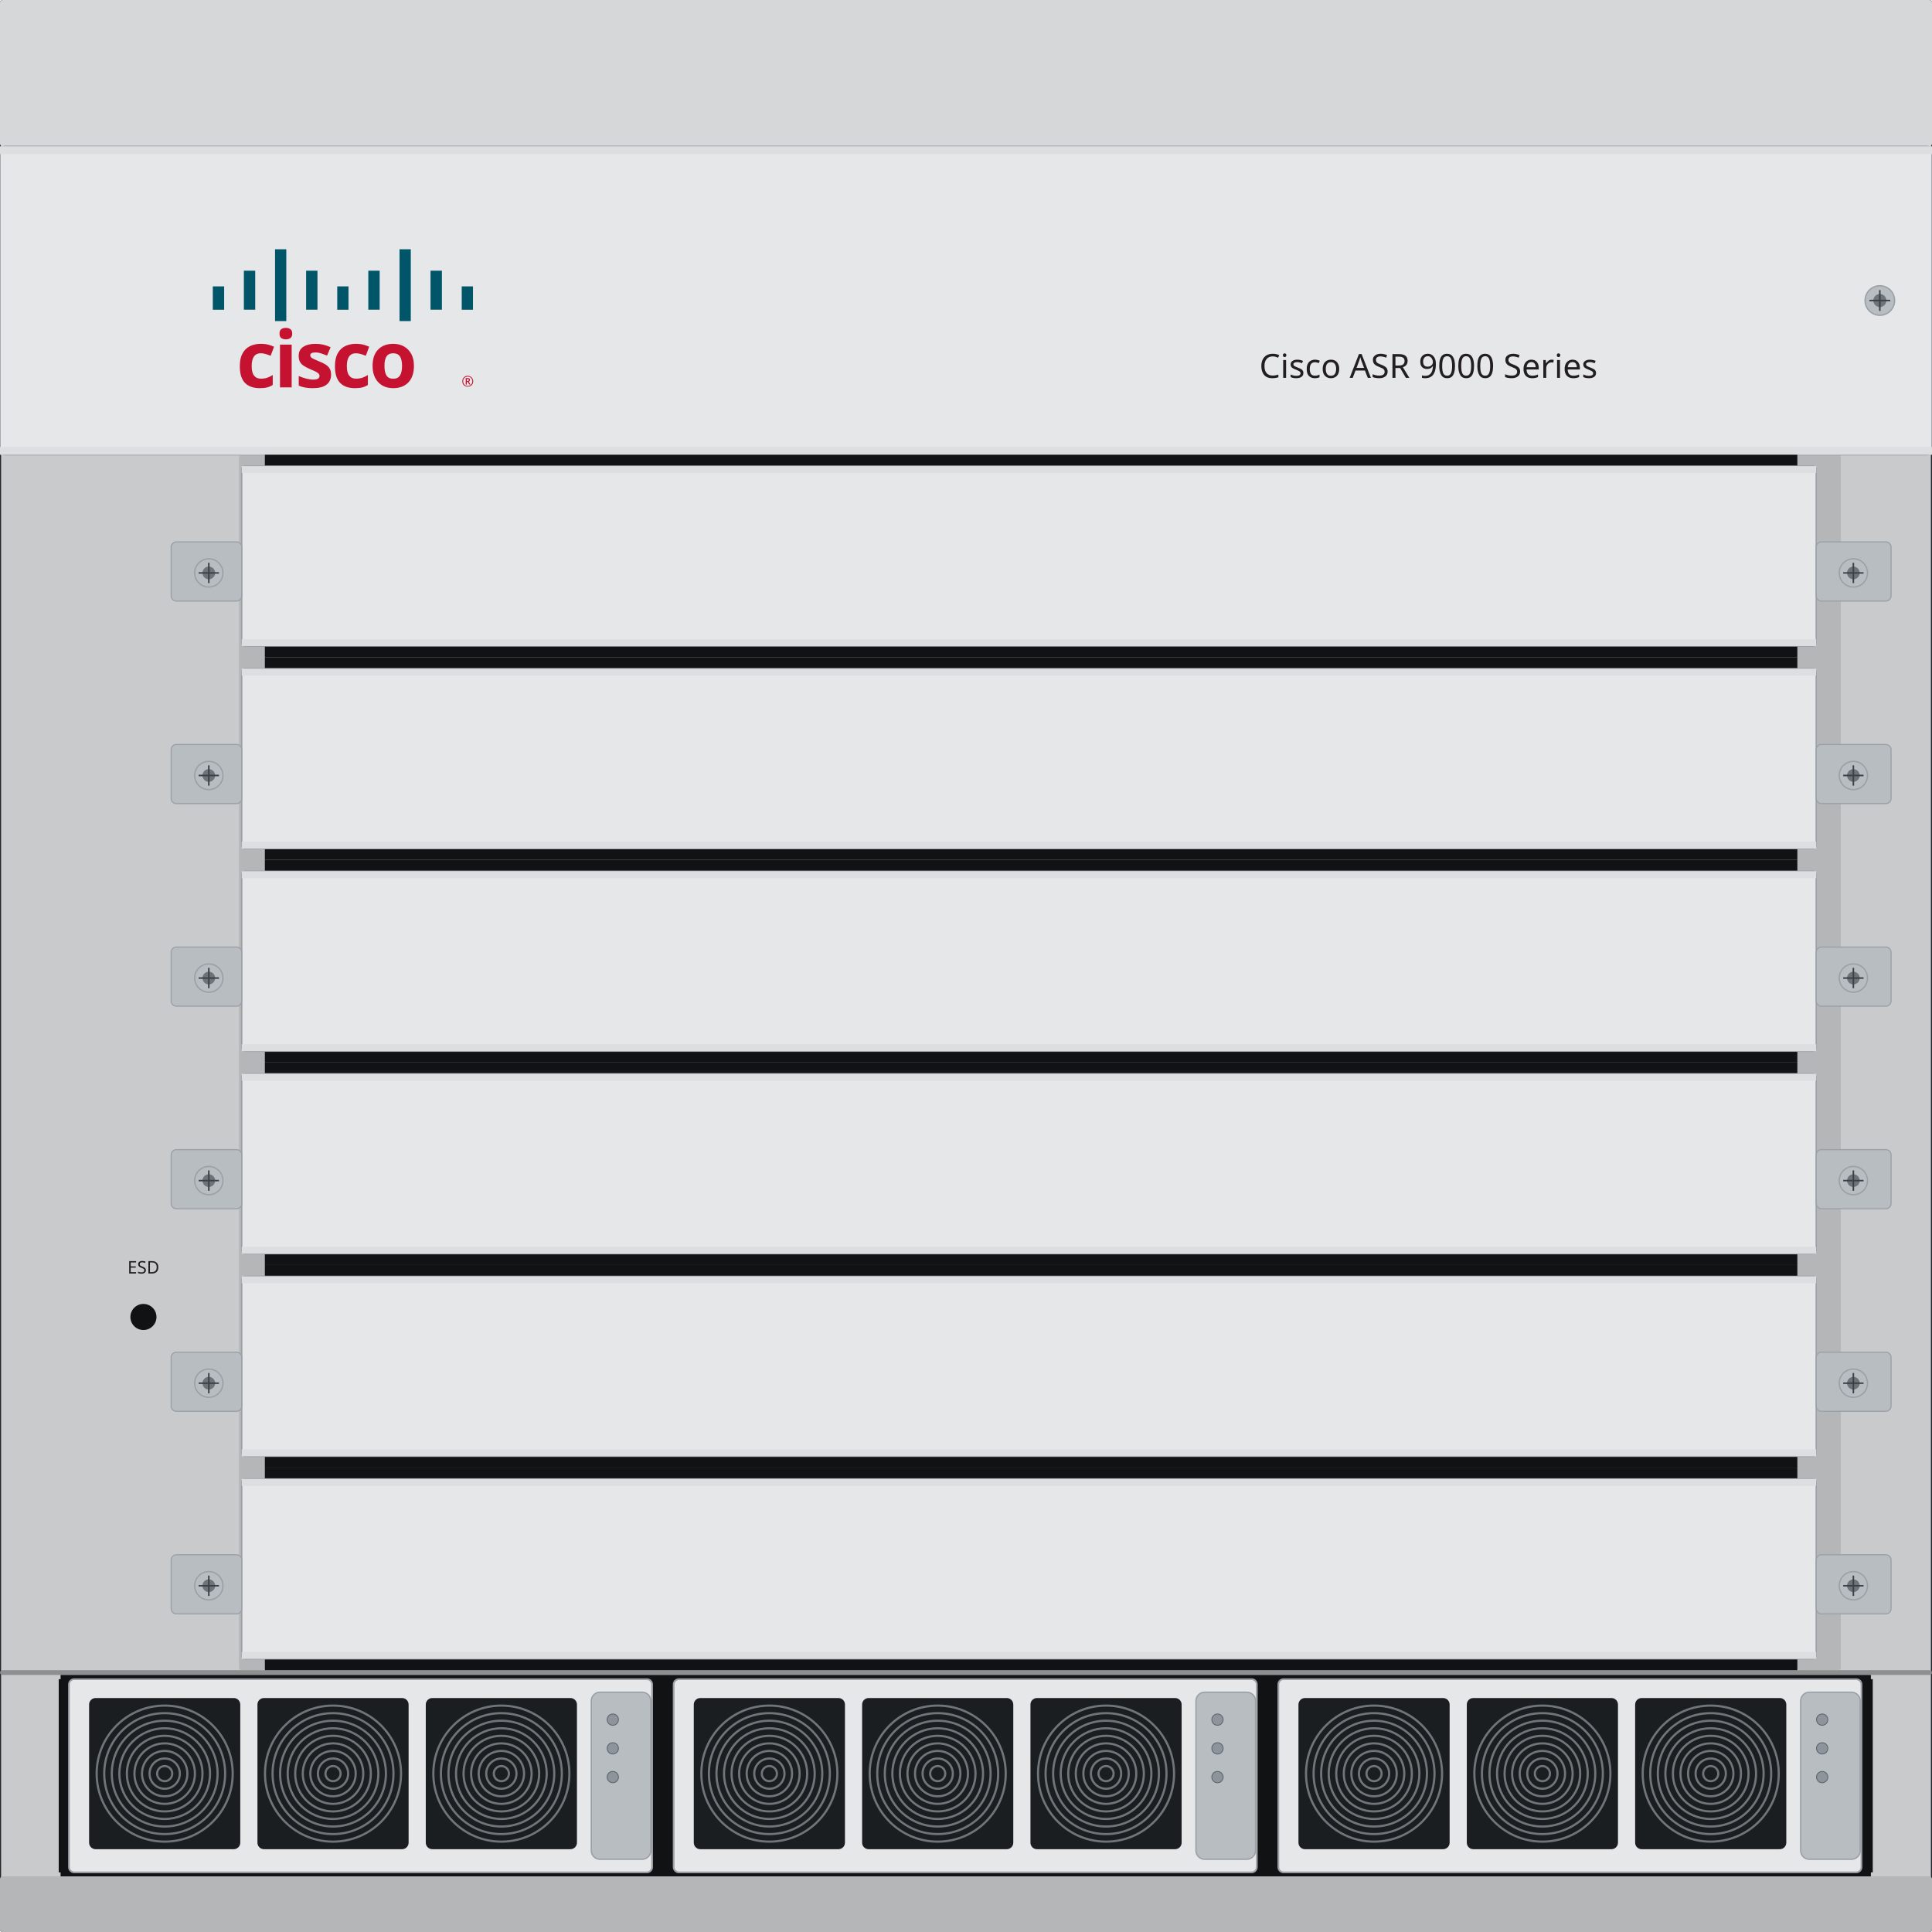
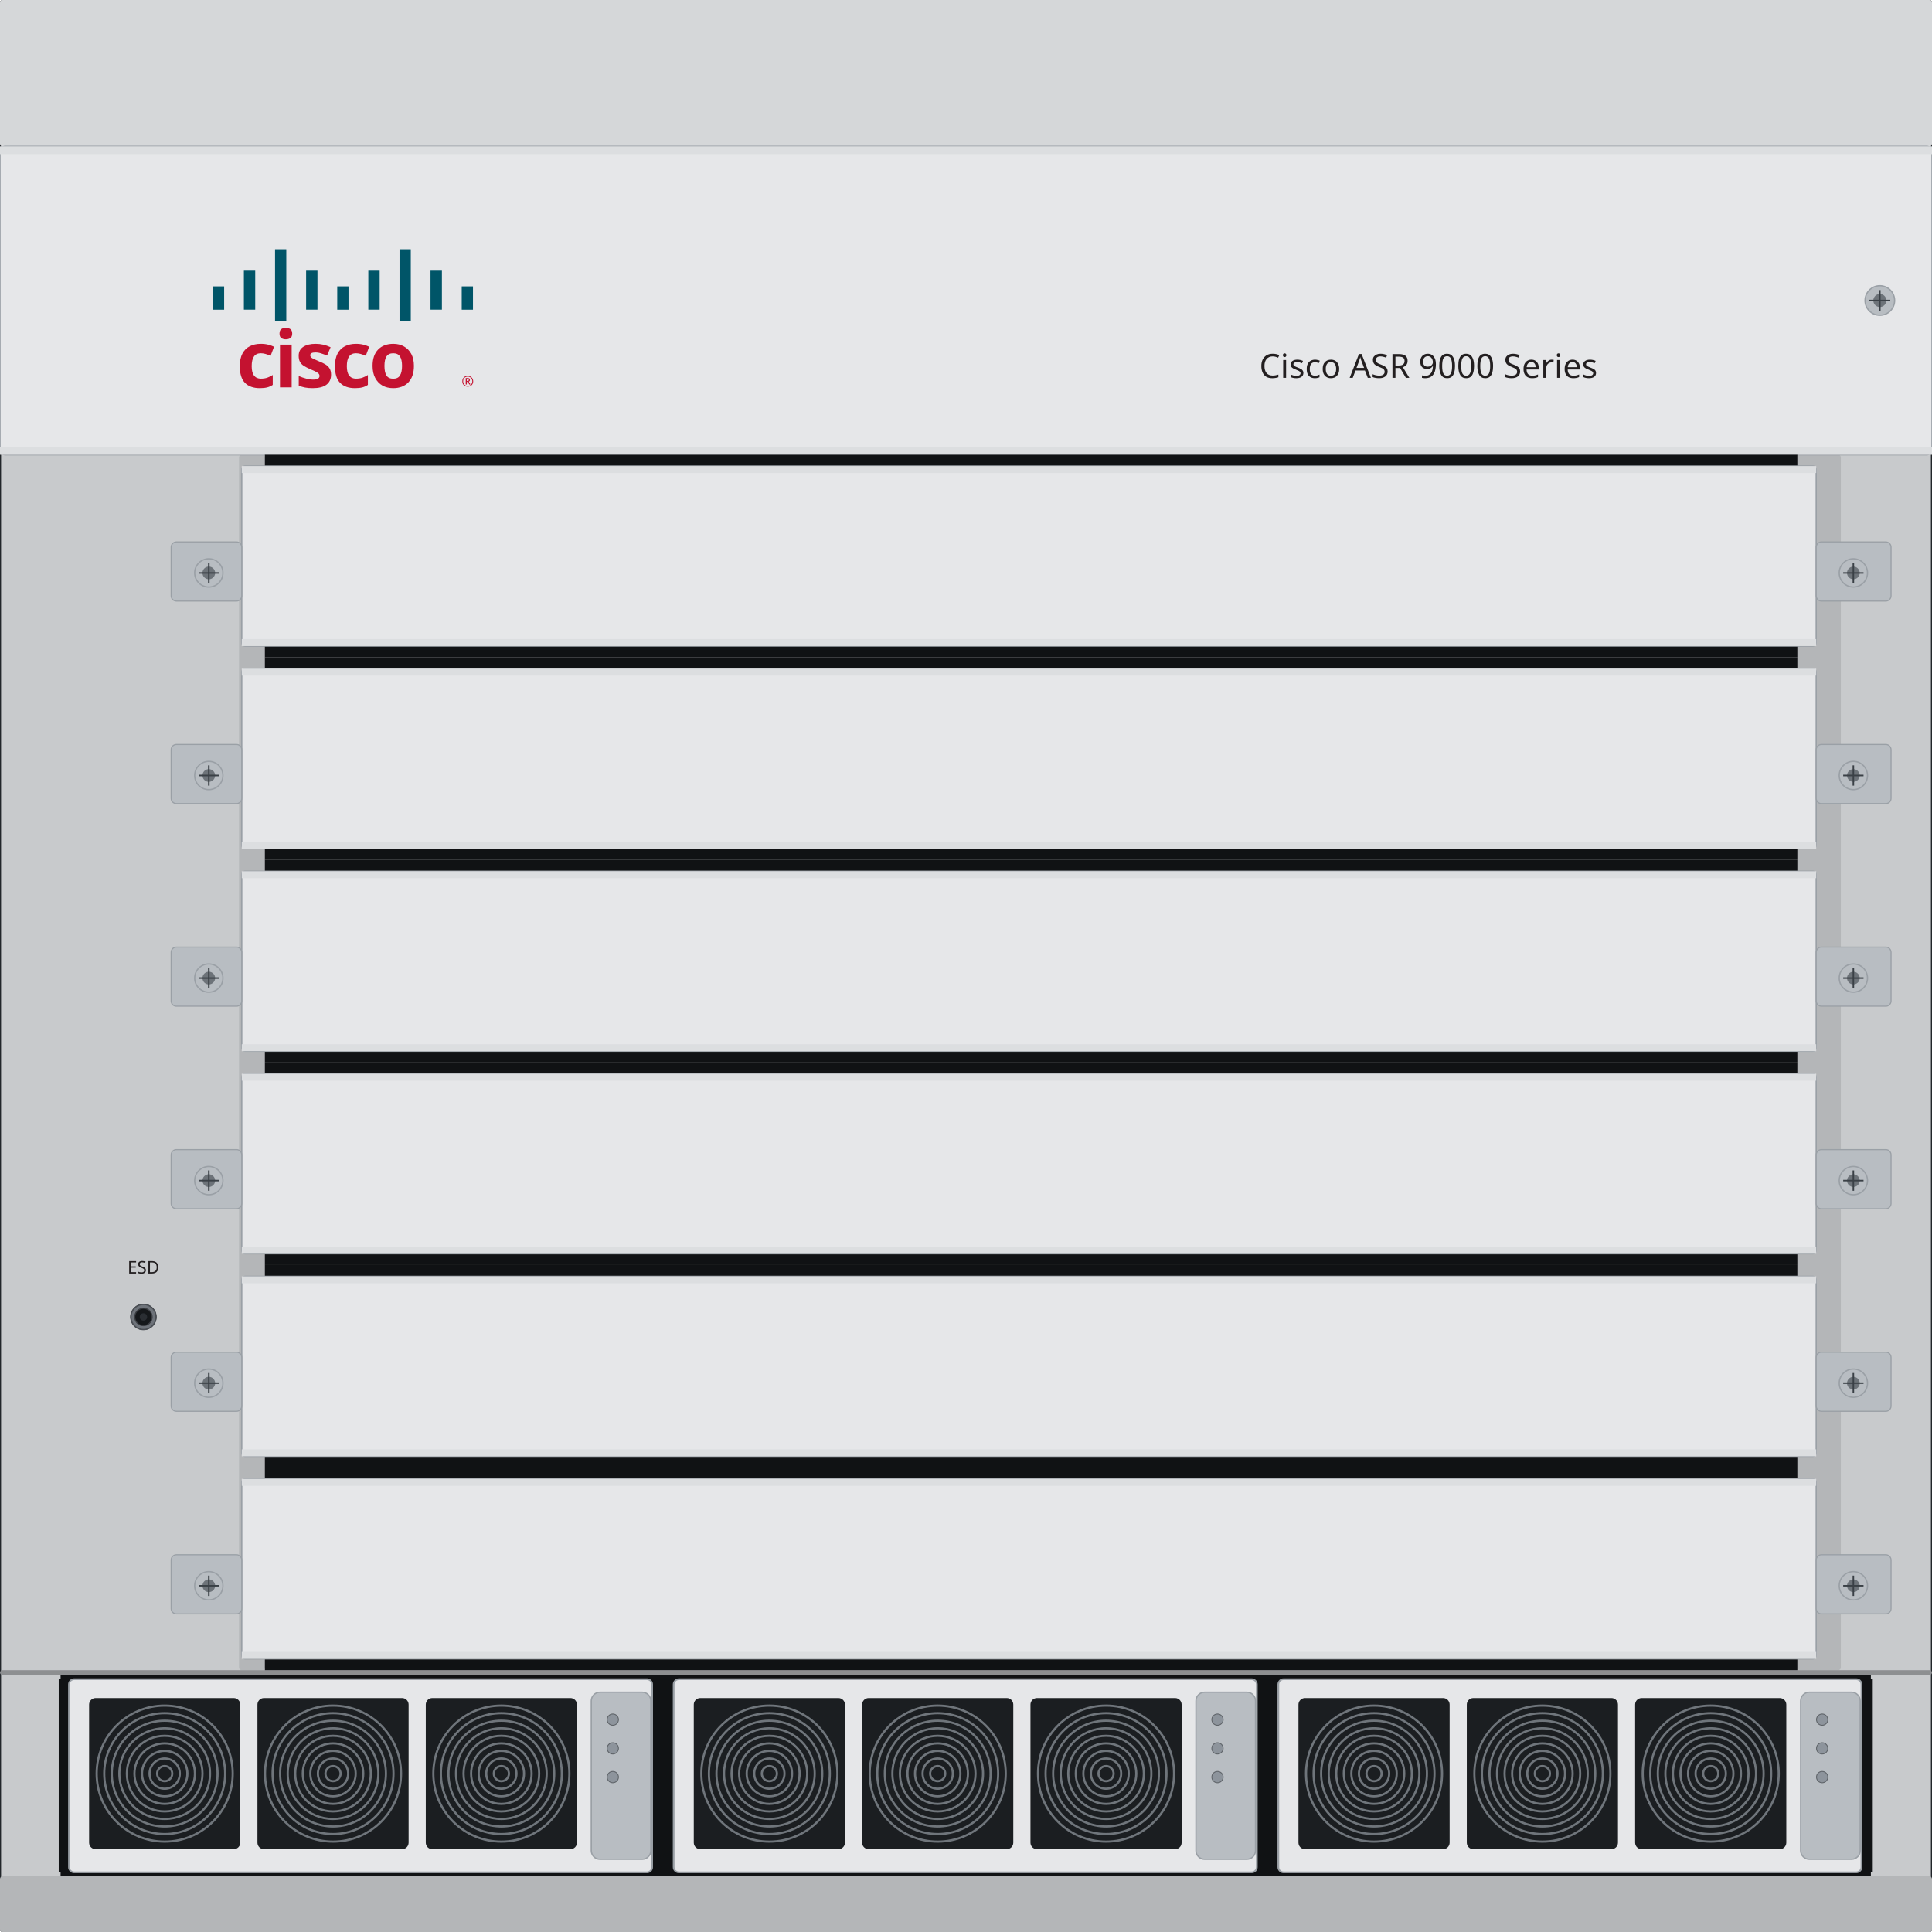
- <svg xmlns="http://www.w3.org/2000/svg" width="444.5mm" height="444.5mm" viewBox="0 0 444.5 444.5" data-device="asr-9006" data-view="front" data-config="default" data-weight-configured-kg="104.33" data-weight-configured-scope="fully configured using all card slots and six power modules" data-power-modules-v1="Version 1 power system - up to three AC or DC power modules per system" data-power-modules-v2="Version 2 power system - up to four AC or DC power modules per system" data-power-modules-v3-supported="False" data-power-ac-input-per-module-v1="3400 VA per AC power module" data-power-ac-input-per-module-v2="3290 VA (3000 W output module)" data-power-ac-input-voltage="200-240 VAC nominal (range 180 to 264 VAC); 220-240 VAC (UK)" data-power-ac-input-frequency="50/60 Hz nominal (range 47 to 63 Hz)" data-power-ac-input-current="15 A maximum at 200 VAC; 13 A maximum at 220 to 240 VRMS (UK)" data-power-ac-service-requirement="20 A North America; 16 A international; 13 A United Kingdom" data-power-ac-redundancy="at least two AC power modules required for N+1 redundancy for a fully configured system" data-power-dc-input-per-module-v1="1700 W (1500 W output module)" data-power-dc-input-per-module-v2="2300 W (2100 W output module)" data-power-dc-input-voltage="-48 VDC nominal in North America, -60 VDC nominal in the European Community (range -40.5 to -72 VDC, -75 VDC for 5 ms)" data-power-dc-input-current="49 A maximum at -48 VDC nominal; 39 A maximum at -60 VDC nominal" data-cooling-path="side-to-top-to-rear; inlet at the right side of the chassis, exhaust at the upper rear" data-fans-per-tray="6 fans in three groups of two, each group sharing a fan controller" data-fan-controller-redundancy="1:3 protected" data-operating-temp="41 to 104degF (5 to 40degC)" data-operating-temp-short-term="23 to 131degF (-5 to 55degC)" data-operating-temp-short-term-definition="not more than 96 consecutive hours and a total of no more than 15 days in 1 year" data-storage-temp="-40 to 158degF (-40 to 70degC)" data-humidity-operating="10 to 85 percent noncondensing" data-humidity-non-operating="5 to 95 percent noncondensing" data-altitude-operating="0 to 13,000 ft (0 to 4,000 m)" data-altitude-non-operating="0 to 15,000 ft (0 to 4,570 m)" data-acoustic-noise="78 dB at 80.6degF (27degC) maximum" data-shock-operating="halfsine, 21 in/sec (0.53 m/sec)" data-shock-non-operating="trapezoidal pulse, 20 G, 52 in/sec (1.32 m/sec)" data-vibration-operating="0.35 Grms from 3 to 500 Hz" data-vibration-non-operating="1.0 Grms from 3 to 500 Hz" data-operating-system="Cisco IOS XR" data-interface-path-id="rack/slot/module/port" data-nebs="SR-3580: NEBS Criteria Levels (Level 3)" data-nebs-emc-safety="GR-1089-CORE: NEBS EMC and Safety" data-nebs-physical="GR-63-CORE: NEBS Physical Protection" data-eol="none-announced" data-airflow="side">
+ <svg xmlns="http://www.w3.org/2000/svg" width="444.5mm" height="444.5mm" viewBox="0 0 444.5 444.5" data-device="asr-9006" data-view="front" data-config="base" data-weight-configured-kg="104.33" data-weight-configured-scope="fully configured using all card slots and six power modules" data-power-modules-v1="Version 1 power system - up to three AC or DC power modules per system" data-power-modules-v2="Version 2 power system - up to four AC or DC power modules per system" data-power-modules-v3-supported="False" data-power-ac-input-per-module-v1="3400 VA per AC power module" data-power-ac-input-per-module-v2="3290 VA (3000 W output module)" data-power-ac-input-voltage="200-240 VAC nominal (range 180 to 264 VAC); 220-240 VAC (UK)" data-power-ac-input-frequency="50/60 Hz nominal (range 47 to 63 Hz)" data-power-ac-input-current="15 A maximum at 200 VAC; 13 A maximum at 220 to 240 VRMS (UK)" data-power-ac-service-requirement="20 A North America; 16 A international; 13 A United Kingdom" data-power-ac-redundancy="at least two AC power modules required for N+1 redundancy for a fully configured system" data-power-dc-input-per-module-v1="1700 W (1500 W output module)" data-power-dc-input-per-module-v2="2300 W (2100 W output module)" data-power-dc-input-voltage="-48 VDC nominal in North America, -60 VDC nominal in the European Community (range -40.5 to -72 VDC, -75 VDC for 5 ms)" data-power-dc-input-current="49 A maximum at -48 VDC nominal; 39 A maximum at -60 VDC nominal" data-cooling-path="side-to-top-to-rear; inlet at the right side of the chassis, exhaust at the upper rear" data-fans-per-tray="6 fans in three groups of two, each group sharing a fan controller" data-fan-controller-redundancy="1:3 protected" data-operating-temp="41 to 104degF (5 to 40degC)" data-operating-temp-short-term="23 to 131degF (-5 to 55degC)" data-operating-temp-short-term-definition="not more than 96 consecutive hours and a total of no more than 15 days in 1 year" data-storage-temp="-40 to 158degF (-40 to 70degC)" data-humidity-operating="10 to 85 percent noncondensing" data-humidity-non-operating="5 to 95 percent noncondensing" data-altitude-operating="0 to 13,000 ft (0 to 4,000 m)" data-altitude-non-operating="0 to 15,000 ft (0 to 4,570 m)" data-acoustic-noise="78 dB at 80.6degF (27degC) maximum" data-shock-operating="halfsine, 21 in/sec (0.53 m/sec)" data-shock-non-operating="trapezoidal pulse, 20 G, 52 in/sec (1.32 m/sec)" data-vibration-operating="0.35 Grms from 3 to 500 Hz" data-vibration-non-operating="1.0 Grms from 3 to 500 Hz" data-operating-system="Cisco IOS XR" data-interface-path-id="rack/slot/module/port" data-nebs="SR-3580: NEBS Criteria Levels (Level 3)" data-nebs-emc-safety="GR-1089-CORE: NEBS EMC and Safety" data-nebs-physical="GR-63-CORE: NEBS Physical Protection" data-eol="none-announced" data-airflow="side">
  <style>
    [data-path] { cursor: pointer; }
    .state-on    { --led-color: #22c55e; }
    .state-up    { --led-color: #22c55e; }
    .state-activity { --led-color: #86efac; }
    .state-ok    { --led-color: #22c55e; }
    .state-fault { --led-color: #ef4444; }
    .state-fail  { --led-color: #ef4444; }
    .state-locate { --led-color: #3b82f6; }
    .state-absent { opacity: 0.35; }
    /* A state is a colour AND a behaviour. Solid and blinking of the same colour
       are different facts on real hardware: on the S9510-28DC a solid green PWR
       is "system power good" and a blinking green PWR is "power good but BMC
       power fail". A blinking state that renders solid is the same failure as a
       state class nothing paints - it looks modelled and is not.
       blink animates opacity rather than fill, because each skin carries its own
       unlit colour in the fill fallback and a keyframe cannot name it. alternate
       animates fill, because two colours is the whole point, and takes its first
       value from the element's own fill. */
    @keyframes portrayal-blink {
      0%, 49.9% { opacity: 1; }
      50%, 100% { opacity: 0; }
    }
    @keyframes portrayal-alternate {
      0%, 49.9% { fill: var(--led-color, #3a3f44); }
      50%, 100% { fill: var(--led-color-alt, #3a3f44); }
    }
    .portrayal-highlight { filter: drop-shadow(0 0 1.2px #f59e0b) drop-shadow(0 0 0.5px #f59e0b); }
    .portrayal-dim { opacity: 0.25; }
    [data-class='region'].portrayal-highlight { stroke: #f59e0b; stroke-width: 0.7; filter: none; }
    .state-fail[data-class='psu'], .state-fail[data-class='fan'] { filter: drop-shadow(0 0 1.4px #ef4444); }

    g[data-ref^='cisco/a9k-pwr-3kw-ac@'] .state-blinking { animation: portrayal-blink 1s linear infinite; }
</style>
  <rect id="chassis-faceplate" data-path="chassis" data-class="chassis" data-model="ASR 9006" x="0" y="0" width="444.5" height="444.5" rx="1.2" fill="#c8cacc" stroke="#22262a" stroke-width="0.5" />
  <rect x="0" y="0" width="444.5" height="33.66" rx="0.6" fill="#d5d7d9" />
  <rect x="0" y="33.66" width="444.5" height="70.97" rx="0.6" fill="#c8cacc" />
  <rect x="55" y="104.63" width="5.94" height="279.63" rx="0.6" fill="#b4b6b8" />
  <rect x="413.53" y="104.63" width="10" height="279.63" rx="0.6" fill="#b4b6b8" />
  <rect x="0" y="384.26" width="444.5" height="1.1" rx="0.6" fill="#8d8f91" />
  <rect x="0" y="431.7" width="444.5" height="12.8" rx="0.6" fill="#b4b6b8" />
  <rect id="region--rsp-slots" data-path="region:rsp-slots" data-class="region" data-members="slot-0 slot-1" x="39.38" y="293.652" width="395.7" height="88.005" rx="0.8" fill="none" stroke="none" pointer-events="all" data-extent="derived" />
  <rect id="region--lc-slots" data-path="region:lc-slots" data-class="region" data-members="slot-2 slot-3 slot-4 slot-5" x="39.38" y="107.232" width="395.7" height="181.215" rx="0.8" fill="none" stroke="none" pointer-events="all" data-extent="derived" />
  <rect id="region--fan-tray-door" data-path="region:fan-tray-door" data-class="region" data-members="fan-tray-door" x="0" y="33.66" width="444.5" height="70.97" rx="0.8" fill="none" stroke="none" pointer-events="all" data-extent="derived" />
  <rect id="region--power-shelf" data-path="region:power-shelf" data-class="region" x="0" y="0" width="0" height="0" rx="0.8" fill="none" stroke="none" data-extent="none" pointer-events="none" />
  <g id="--cutouts" data-class="cutouts">
    <rect x="13.94" y="385.36" width="416.5" height="46.34" id="cutout--shelf" data-path="cutout:shelf" data-class="cutout" fill="#101214" />
    <rect x="60.94" y="33.66" width="175.65" height="70.97" id="cutout--ft-0" data-path="cutout:ft-0" data-class="cutout" fill="#101214" />
    <rect x="238.09" y="33.66" width="175.44" height="70.97" id="cutout--ft-1" data-path="cutout:ft-1" data-class="cutout" fill="#101214" />
    <ellipse cx="33" cy="303" rx="3" ry="3" id="cutout--esd" data-path="cutout:esd" data-class="cutout" fill="#101214" />
  </g>
  <g id="--silkscreen" data-class="silkscreen">
    <text x="33" y="293" font-family="sans-serif" font-size="4" text-anchor="middle" fill="#231f20" data-path="silk:0" data-class="silkscreen" data-group="silkscreen" data-group-role="marking">ESD</text>
  </g>
  <g id="fan-tray-door" data-path="fan-tray-door" data-class="blank" data-behaviour="fills" data-ref="cisco/a9k-fan-tray-door@1:1.0.0" data-body-depth="20.0" data-model="ASR 9006 fan tray door" data-role="access-door" data-group="doors" data-rel-pos="0" transform="translate(0,33.66)" data-group-role="furniture">
    <rect id="fan-tray-door--door" x="0" y="0" width="444.5" height="70.97" rx="1.2" fill="#e6e7e9" stroke="#9aa0a6" stroke-width="0.3" />
    <rect x="0" y="0" width="444.5" height="1.8" fill="#dcdee0" />
    <rect x="0" y="69.17" width="444.5" height="1.8" fill="#dcdee0" />
    <g id="fan-tray-door--silkscreen">
      <rect x="48.96" y="32.23" width="2.61" height="5.37" fill="#005568" />
      <rect x="56.11" y="28.62" width="2.61" height="8.97" fill="#005568" />
      <rect x="63.28" y="23.69" width="2.59" height="16.52" fill="#005568" />
      <rect x="70.43" y="28.62" width="2.61" height="8.97" fill="#005568" />
      <rect x="77.59" y="32.23" width="2.59" height="5.37" fill="#005568" />
      <rect x="84.74" y="28.62" width="2.61" height="8.97" fill="#005568" />
      <rect x="91.92" y="23.69" width="2.59" height="16.52" fill="#005568" />
      <rect x="99.05" y="28.62" width="2.62" height="8.97" fill="#005568" />
      <rect x="106.23" y="32.23" width="2.59" height="5.37" fill="#005568" />
      <text x="54.36" y="55.46" font-family="sans-serif" font-size="18.0" font-weight="bold" letter-spacing="-0.6" fill="#c41230">cisco</text>
      <text x="106.2" y="55.27" font-family="sans-serif" font-size="3.4" fill="#c41230">®</text>
      <text x="289.73" y="53.28" font-family="sans-serif" font-size="7.66" fill="#231f20">Cisco ASR 9000 Series</text>
    </g>
    <g id="fan-tray-door--screw" data-path="fan-tray-door/screw" data-description="the single captive screw that secures the fan tray door to the chassis" data-z-cyl="1.6">
      <circle cx="432.5" cy="35.48" r="3.4" fill="#b8bdc2" stroke="#9aa0a6" stroke-width="0.3" />
      <circle cx="432.5" cy="35.48" r="1.5" fill="#6d7379" />
      <path d="M 430.1 35.48 H 434.9 M 432.5 33.09 V 37.88" stroke="#3a4046" stroke-width="0.35" fill="none" />
    </g>
  </g>
  <g id="pm-0" data-path="pm-0" data-class="bay" data-group="power-modules" data-group-role="service" data-rel-pos="0">
    <rect id="pm-0--opening" x="13.51" y="386.33" width="139.12" height="44.45" fill="#101214" />
    <g id="pm-0--module" data-path="pm-0/module" data-class="psu" data-behaviour="fills" data-ref="cisco/a9k-pwr-3kw-ac@1:1.0.0" data-wall="#4a4f55" data-eol="none-announced" data-fans="3" data-generation="1" data-model="A9K-3KW-AC" data-power-output-w="3000" data-role="power-module" transform="translate(83.07,408.555) translate(-69.56,-22.225)">
      <rect id="pm-0--module--plate" x="2.36" y="0" width="134.17" height="44.45" rx="1.2" fill="#e6e7e9" stroke="#9aa0a6" stroke-width="0.4" />
      <g id="pm-0--module--fan-7">
        <rect x="6.99" y="4.34" width="34.78" height="34.78" rx="1.5" fill="#1b1e21" />
        <circle cx="24.38" cy="21.73" r="1.74" fill="none" stroke="#6f757b" stroke-width="0.5" />
        <circle cx="24.38" cy="21.73" r="3.48" fill="none" stroke="#6f757b" stroke-width="0.5" />
        <circle cx="24.38" cy="21.73" r="5.22" fill="none" stroke="#6f757b" stroke-width="0.5" />
        <circle cx="24.38" cy="21.73" r="6.96" fill="none" stroke="#6f757b" stroke-width="0.5" />
        <circle cx="24.38" cy="21.73" r="8.7" fill="none" stroke="#6f757b" stroke-width="0.5" />
        <circle cx="24.38" cy="21.73" r="10.43" fill="none" stroke="#6f757b" stroke-width="0.5" />
        <circle cx="24.38" cy="21.73" r="12.17" fill="none" stroke="#6f757b" stroke-width="0.5" />
        <circle cx="24.38" cy="21.73" r="13.91" fill="none" stroke="#6f757b" stroke-width="0.5" />
        <circle cx="24.38" cy="21.73" r="15.65" fill="none" stroke="#6f757b" stroke-width="0.5" />
      </g>
      <g id="pm-0--module--fan-46">
        <rect x="45.72" y="4.34" width="34.78" height="34.78" rx="1.5" fill="#1b1e21" />
        <circle cx="63.11" cy="21.73" r="1.74" fill="none" stroke="#6f757b" stroke-width="0.5" />
        <circle cx="63.11" cy="21.73" r="3.48" fill="none" stroke="#6f757b" stroke-width="0.5" />
        <circle cx="63.11" cy="21.73" r="5.22" fill="none" stroke="#6f757b" stroke-width="0.5" />
        <circle cx="63.11" cy="21.73" r="6.96" fill="none" stroke="#6f757b" stroke-width="0.5" />
        <circle cx="63.11" cy="21.73" r="8.7" fill="none" stroke="#6f757b" stroke-width="0.5" />
        <circle cx="63.11" cy="21.73" r="10.43" fill="none" stroke="#6f757b" stroke-width="0.5" />
        <circle cx="63.11" cy="21.73" r="12.17" fill="none" stroke="#6f757b" stroke-width="0.5" />
        <circle cx="63.11" cy="21.73" r="13.91" fill="none" stroke="#6f757b" stroke-width="0.5" />
        <circle cx="63.11" cy="21.73" r="15.65" fill="none" stroke="#6f757b" stroke-width="0.5" />
      </g>
      <g id="pm-0--module--fan-84">
        <rect x="84.45" y="4.34" width="34.78" height="34.78" rx="1.5" fill="#1b1e21" />
        <circle cx="101.84" cy="21.73" r="1.74" fill="none" stroke="#6f757b" stroke-width="0.5" />
        <circle cx="101.84" cy="21.73" r="3.48" fill="none" stroke="#6f757b" stroke-width="0.5" />
        <circle cx="101.84" cy="21.73" r="5.22" fill="none" stroke="#6f757b" stroke-width="0.5" />
        <circle cx="101.84" cy="21.73" r="6.96" fill="none" stroke="#6f757b" stroke-width="0.5" />
        <circle cx="101.84" cy="21.73" r="8.7" fill="none" stroke="#6f757b" stroke-width="0.5" />
        <circle cx="101.84" cy="21.73" r="10.43" fill="none" stroke="#6f757b" stroke-width="0.5" />
        <circle cx="101.84" cy="21.73" r="12.17" fill="none" stroke="#6f757b" stroke-width="0.5" />
        <circle cx="101.84" cy="21.73" r="13.91" fill="none" stroke="#6f757b" stroke-width="0.5" />
        <circle cx="101.84" cy="21.73" r="15.65" fill="none" stroke="#6f757b" stroke-width="0.5" />
      </g>
      <rect id="pm-0--module--handle" x="122.53" y="3.0" width="13.7" height="38.44" rx="2.0" fill="#b8bdc2" stroke="#9aa0a6" stroke-width="0.3" data-z-uhandle="8.0" />
      <circle id="pm-0--module--input" cx="127.48" cy="9.31" r="1.3" fill="#8d949c" stroke="#5f6469" stroke-width="0.2" data-path="pm-0/module/input" data-class="led" data-states="off on blinking" data-description="Input LED. ON continuously when the input voltage is present and within the correct range; BLINKING when the input voltage is out of acceptable range; OFF when no input voltage is present. Cisco states no colour for it." data-z-dome="0.3" />
      <circle id="pm-0--module--output" cx="127.48" cy="15.92" r="1.3" fill="#8d949c" stroke="#5f6469" stroke-width="0.2" data-path="pm-0/module/output" data-class="led" data-states="off on blinking" data-description="Output LED. ON when the power module output voltage is present; BLINKING when the power module is in a power limit or overcurrent condition. Cisco states no colour for it." data-z-dome="0.3" />
      <circle id="pm-0--module--fault" cx="127.48" cy="22.53" r="1.3" fill="#8d949c" stroke="#5f6469" stroke-width="0.2" data-path="pm-0/module/fault" data-class="led" data-states="off on" data-description="Fault LED. ON indicates that a power supply failure has occurred. Cisco states no colour for it, and gives no off-state sentence." data-z-dome="0.3" />
    </g>
  </g>
  <g id="pm-1" data-path="pm-1" data-class="bay" data-group="power-modules" data-group-role="service" data-rel-pos="1">
    <rect id="pm-1--opening" x="152.63" y="386.33" width="139.12" height="44.45" fill="#101214" />
    <g id="pm-1--module" data-path="pm-1/module" data-class="psu" data-behaviour="fills" data-ref="cisco/a9k-pwr-3kw-ac@1:1.0.0" data-wall="#4a4f55" data-eol="none-announced" data-fans="3" data-generation="1" data-model="A9K-3KW-AC" data-power-output-w="3000" data-role="power-module" transform="translate(222.19,408.555) translate(-69.56,-22.225)">
      <rect id="pm-1--module--plate" x="2.36" y="0" width="134.17" height="44.45" rx="1.2" fill="#e6e7e9" stroke="#9aa0a6" stroke-width="0.4" />
      <g id="pm-1--module--fan-7">
        <rect x="6.99" y="4.34" width="34.78" height="34.78" rx="1.5" fill="#1b1e21" />
        <circle cx="24.38" cy="21.73" r="1.74" fill="none" stroke="#6f757b" stroke-width="0.5" />
        <circle cx="24.38" cy="21.73" r="3.48" fill="none" stroke="#6f757b" stroke-width="0.5" />
        <circle cx="24.38" cy="21.73" r="5.22" fill="none" stroke="#6f757b" stroke-width="0.5" />
        <circle cx="24.38" cy="21.73" r="6.96" fill="none" stroke="#6f757b" stroke-width="0.5" />
        <circle cx="24.38" cy="21.73" r="8.7" fill="none" stroke="#6f757b" stroke-width="0.5" />
        <circle cx="24.38" cy="21.73" r="10.43" fill="none" stroke="#6f757b" stroke-width="0.5" />
        <circle cx="24.38" cy="21.73" r="12.17" fill="none" stroke="#6f757b" stroke-width="0.5" />
        <circle cx="24.38" cy="21.73" r="13.91" fill="none" stroke="#6f757b" stroke-width="0.5" />
        <circle cx="24.38" cy="21.73" r="15.65" fill="none" stroke="#6f757b" stroke-width="0.5" />
      </g>
      <g id="pm-1--module--fan-46">
        <rect x="45.72" y="4.34" width="34.78" height="34.78" rx="1.5" fill="#1b1e21" />
        <circle cx="63.11" cy="21.73" r="1.74" fill="none" stroke="#6f757b" stroke-width="0.5" />
        <circle cx="63.11" cy="21.73" r="3.48" fill="none" stroke="#6f757b" stroke-width="0.5" />
        <circle cx="63.11" cy="21.73" r="5.22" fill="none" stroke="#6f757b" stroke-width="0.5" />
        <circle cx="63.11" cy="21.73" r="6.96" fill="none" stroke="#6f757b" stroke-width="0.5" />
        <circle cx="63.11" cy="21.73" r="8.7" fill="none" stroke="#6f757b" stroke-width="0.5" />
        <circle cx="63.11" cy="21.73" r="10.43" fill="none" stroke="#6f757b" stroke-width="0.5" />
        <circle cx="63.11" cy="21.73" r="12.17" fill="none" stroke="#6f757b" stroke-width="0.5" />
        <circle cx="63.11" cy="21.73" r="13.91" fill="none" stroke="#6f757b" stroke-width="0.5" />
        <circle cx="63.11" cy="21.73" r="15.65" fill="none" stroke="#6f757b" stroke-width="0.5" />
      </g>
      <g id="pm-1--module--fan-84">
        <rect x="84.45" y="4.34" width="34.78" height="34.78" rx="1.5" fill="#1b1e21" />
        <circle cx="101.84" cy="21.73" r="1.74" fill="none" stroke="#6f757b" stroke-width="0.5" />
        <circle cx="101.84" cy="21.73" r="3.48" fill="none" stroke="#6f757b" stroke-width="0.5" />
        <circle cx="101.84" cy="21.73" r="5.22" fill="none" stroke="#6f757b" stroke-width="0.5" />
        <circle cx="101.84" cy="21.73" r="6.96" fill="none" stroke="#6f757b" stroke-width="0.5" />
        <circle cx="101.84" cy="21.73" r="8.7" fill="none" stroke="#6f757b" stroke-width="0.5" />
        <circle cx="101.84" cy="21.73" r="10.43" fill="none" stroke="#6f757b" stroke-width="0.5" />
        <circle cx="101.84" cy="21.73" r="12.17" fill="none" stroke="#6f757b" stroke-width="0.5" />
        <circle cx="101.84" cy="21.73" r="13.91" fill="none" stroke="#6f757b" stroke-width="0.5" />
        <circle cx="101.84" cy="21.73" r="15.65" fill="none" stroke="#6f757b" stroke-width="0.5" />
      </g>
      <rect id="pm-1--module--handle" x="122.53" y="3.0" width="13.7" height="38.44" rx="2.0" fill="#b8bdc2" stroke="#9aa0a6" stroke-width="0.3" data-z-uhandle="8.0" />
      <circle id="pm-1--module--input" cx="127.48" cy="9.31" r="1.3" fill="#8d949c" stroke="#5f6469" stroke-width="0.2" data-path="pm-1/module/input" data-class="led" data-states="off on blinking" data-description="Input LED. ON continuously when the input voltage is present and within the correct range; BLINKING when the input voltage is out of acceptable range; OFF when no input voltage is present. Cisco states no colour for it." data-z-dome="0.3" />
      <circle id="pm-1--module--output" cx="127.48" cy="15.92" r="1.3" fill="#8d949c" stroke="#5f6469" stroke-width="0.2" data-path="pm-1/module/output" data-class="led" data-states="off on blinking" data-description="Output LED. ON when the power module output voltage is present; BLINKING when the power module is in a power limit or overcurrent condition. Cisco states no colour for it." data-z-dome="0.3" />
      <circle id="pm-1--module--fault" cx="127.48" cy="22.53" r="1.3" fill="#8d949c" stroke="#5f6469" stroke-width="0.2" data-path="pm-1/module/fault" data-class="led" data-states="off on" data-description="Fault LED. ON indicates that a power supply failure has occurred. Cisco states no colour for it, and gives no off-state sentence." data-z-dome="0.3" />
    </g>
  </g>
  <g id="pm-2" data-path="pm-2" data-class="bay" data-group="power-modules" data-group-role="service" data-rel-pos="2">
    <rect id="pm-2--opening" x="291.75" y="386.33" width="139.12" height="44.45" fill="#101214" />
    <g id="pm-2--module" data-path="pm-2/module" data-class="psu" data-behaviour="fills" data-ref="cisco/a9k-pwr-3kw-ac@1:1.0.0" data-wall="#4a4f55" data-eol="none-announced" data-fans="3" data-generation="1" data-model="A9K-3KW-AC" data-power-output-w="3000" data-role="power-module" transform="translate(361.31,408.555) translate(-69.56,-22.225)">
      <rect id="pm-2--module--plate" x="2.36" y="0" width="134.17" height="44.45" rx="1.2" fill="#e6e7e9" stroke="#9aa0a6" stroke-width="0.4" />
      <g id="pm-2--module--fan-7">
        <rect x="6.99" y="4.34" width="34.78" height="34.78" rx="1.5" fill="#1b1e21" />
        <circle cx="24.38" cy="21.73" r="1.74" fill="none" stroke="#6f757b" stroke-width="0.5" />
        <circle cx="24.38" cy="21.73" r="3.48" fill="none" stroke="#6f757b" stroke-width="0.5" />
        <circle cx="24.38" cy="21.73" r="5.22" fill="none" stroke="#6f757b" stroke-width="0.5" />
        <circle cx="24.38" cy="21.73" r="6.96" fill="none" stroke="#6f757b" stroke-width="0.5" />
        <circle cx="24.38" cy="21.73" r="8.7" fill="none" stroke="#6f757b" stroke-width="0.5" />
        <circle cx="24.38" cy="21.73" r="10.43" fill="none" stroke="#6f757b" stroke-width="0.5" />
        <circle cx="24.38" cy="21.73" r="12.17" fill="none" stroke="#6f757b" stroke-width="0.5" />
        <circle cx="24.38" cy="21.73" r="13.91" fill="none" stroke="#6f757b" stroke-width="0.5" />
        <circle cx="24.38" cy="21.73" r="15.65" fill="none" stroke="#6f757b" stroke-width="0.5" />
      </g>
      <g id="pm-2--module--fan-46">
        <rect x="45.72" y="4.34" width="34.78" height="34.78" rx="1.5" fill="#1b1e21" />
        <circle cx="63.11" cy="21.73" r="1.74" fill="none" stroke="#6f757b" stroke-width="0.5" />
        <circle cx="63.11" cy="21.73" r="3.48" fill="none" stroke="#6f757b" stroke-width="0.5" />
        <circle cx="63.11" cy="21.73" r="5.22" fill="none" stroke="#6f757b" stroke-width="0.5" />
        <circle cx="63.11" cy="21.73" r="6.96" fill="none" stroke="#6f757b" stroke-width="0.5" />
        <circle cx="63.11" cy="21.73" r="8.7" fill="none" stroke="#6f757b" stroke-width="0.5" />
        <circle cx="63.11" cy="21.73" r="10.43" fill="none" stroke="#6f757b" stroke-width="0.5" />
        <circle cx="63.11" cy="21.73" r="12.17" fill="none" stroke="#6f757b" stroke-width="0.5" />
        <circle cx="63.11" cy="21.73" r="13.91" fill="none" stroke="#6f757b" stroke-width="0.5" />
        <circle cx="63.11" cy="21.73" r="15.65" fill="none" stroke="#6f757b" stroke-width="0.5" />
      </g>
      <g id="pm-2--module--fan-84">
        <rect x="84.45" y="4.34" width="34.78" height="34.78" rx="1.5" fill="#1b1e21" />
        <circle cx="101.84" cy="21.73" r="1.74" fill="none" stroke="#6f757b" stroke-width="0.5" />
        <circle cx="101.84" cy="21.73" r="3.48" fill="none" stroke="#6f757b" stroke-width="0.5" />
        <circle cx="101.84" cy="21.73" r="5.22" fill="none" stroke="#6f757b" stroke-width="0.5" />
        <circle cx="101.84" cy="21.73" r="6.96" fill="none" stroke="#6f757b" stroke-width="0.5" />
        <circle cx="101.84" cy="21.73" r="8.7" fill="none" stroke="#6f757b" stroke-width="0.5" />
        <circle cx="101.84" cy="21.73" r="10.43" fill="none" stroke="#6f757b" stroke-width="0.5" />
        <circle cx="101.84" cy="21.73" r="12.17" fill="none" stroke="#6f757b" stroke-width="0.5" />
        <circle cx="101.84" cy="21.73" r="13.91" fill="none" stroke="#6f757b" stroke-width="0.5" />
        <circle cx="101.84" cy="21.73" r="15.65" fill="none" stroke="#6f757b" stroke-width="0.5" />
      </g>
      <rect id="pm-2--module--handle" x="122.53" y="3.0" width="13.7" height="38.44" rx="2.0" fill="#b8bdc2" stroke="#9aa0a6" stroke-width="0.3" data-z-uhandle="8.0" />
      <circle id="pm-2--module--input" cx="127.48" cy="9.31" r="1.3" fill="#8d949c" stroke="#5f6469" stroke-width="0.2" data-path="pm-2/module/input" data-class="led" data-states="off on blinking" data-description="Input LED. ON continuously when the input voltage is present and within the correct range; BLINKING when the input voltage is out of acceptable range; OFF when no input voltage is present. Cisco states no colour for it." data-z-dome="0.3" />
      <circle id="pm-2--module--output" cx="127.48" cy="15.92" r="1.3" fill="#8d949c" stroke="#5f6469" stroke-width="0.2" data-path="pm-2/module/output" data-class="led" data-states="off on blinking" data-description="Output LED. ON when the power module output voltage is present; BLINKING when the power module is in a power limit or overcurrent condition. Cisco states no colour for it." data-z-dome="0.3" />
      <circle id="pm-2--module--fault" cx="127.48" cy="22.53" r="1.3" fill="#8d949c" stroke="#5f6469" stroke-width="0.2" data-path="pm-2/module/fault" data-class="led" data-states="off on" data-description="Fault LED. ON indicates that a power supply failure has occurred. Cisco states no colour for it, and gives no off-state sentence." data-z-dome="0.3" />
    </g>
  </g>
  <g id="slot-5" data-path="slot-5" data-class="bay" data-group="slots" data-group-role="traffic" data-rel-pos="5">
    <rect id="slot-5--opening" x="60.935" y="104.63" width="352.59" height="46.605" fill="#101214" />
    <g id="slot-5--module" data-path="slot-5/module" data-class="blank" data-behaviour="fills" data-ref="cisco/a9k-slot-cover@1:1.0.0" data-body-depth="25.0" data-wall="#4a4f55" data-model="A9K Slot Cover" data-part-numbers="A9K-LC-FILR, A9K-LC-FILR-V2" data-role="airflow-blank" transform="translate(237.23,127.932) rotate(90) translate(-20.7,-197.85)">
      <rect id="slot-5--module--plate" x="0" y="17.22" width="41.4" height="362.24" rx="0.8" fill="#e6e7e9" stroke="#9aa0a6" stroke-width="0.3" />
      <rect x="0" y="17.22" width="1.6" height="362.24" fill="#dcdee0" />
      <rect x="39.8" y="17.22" width="1.6" height="362.24" fill="#dcdee0" />
      <g id="slot-5--module--boss-top">
        <rect x="17.45" y="0" width="13.6" height="17.22" rx="1.2" fill="#b8bdc2" stroke="#9aa0a6" stroke-width="0.25" />
      </g>
      <g id="slot-5--module--boss-bot">
        <rect x="17.45" y="379.46" width="13.6" height="16.24" rx="1.2" fill="#b8bdc2" stroke="#9aa0a6" stroke-width="0.25" />
      </g>
      <g id="slot-5--module--screw-top" data-path="slot-5/module/screw-top" data-class="fastener" data-z-cyl="1.6">
        <circle cx="24.58" cy="8.67" r="3.25" fill="#b8bdc2" stroke="#9aa0a6" stroke-width="0.3" />
        <circle cx="24.58" cy="8.67" r="1.46" fill="#6d7379" />
        <path d="M 22.24 8.67 H 26.92 M 24.58 6.33 V 11.01" stroke="#3a4046" stroke-width="0.35" fill="none" />
      </g>
      <g id="slot-5--module--screw-bot" data-path="slot-5/module/screw-bot" data-class="fastener" data-z-cyl="1.6">
        <circle cx="24.58" cy="387.04" r="3.25" fill="#b8bdc2" stroke="#9aa0a6" stroke-width="0.3" />
        <circle cx="24.58" cy="387.04" r="1.46" fill="#6d7379" />
        <path d="M 22.24 387.04 H 26.92 M 24.58 384.70 V 389.38" stroke="#3a4046" stroke-width="0.35" fill="none" />
      </g>
    </g>
  </g>
  <g id="slot-4" data-path="slot-4" data-class="bay" data-group="slots" data-group-role="traffic" data-rel-pos="4">
    <rect id="slot-4--opening" x="60.935" y="151.234" width="352.59" height="46.605" fill="#101214" />
    <g id="slot-4--module" data-path="slot-4/module" data-class="blank" data-behaviour="fills" data-ref="cisco/a9k-slot-cover@1:1.0.0" data-body-depth="25.0" data-wall="#4a4f55" data-model="A9K Slot Cover" data-part-numbers="A9K-LC-FILR, A9K-LC-FILR-V2" data-role="airflow-blank" transform="translate(237.23,174.537) rotate(90) translate(-20.7,-197.85)">
      <rect id="slot-4--module--plate" x="0" y="17.22" width="41.4" height="362.24" rx="0.8" fill="#e6e7e9" stroke="#9aa0a6" stroke-width="0.3" />
      <rect x="0" y="17.22" width="1.6" height="362.24" fill="#dcdee0" />
      <rect x="39.8" y="17.22" width="1.6" height="362.24" fill="#dcdee0" />
      <g id="slot-4--module--boss-top">
        <rect x="17.45" y="0" width="13.6" height="17.22" rx="1.2" fill="#b8bdc2" stroke="#9aa0a6" stroke-width="0.25" />
      </g>
      <g id="slot-4--module--boss-bot">
        <rect x="17.45" y="379.46" width="13.6" height="16.24" rx="1.2" fill="#b8bdc2" stroke="#9aa0a6" stroke-width="0.25" />
      </g>
      <g id="slot-4--module--screw-top" data-path="slot-4/module/screw-top" data-class="fastener" data-z-cyl="1.6">
        <circle cx="24.58" cy="8.67" r="3.25" fill="#b8bdc2" stroke="#9aa0a6" stroke-width="0.3" />
        <circle cx="24.58" cy="8.67" r="1.46" fill="#6d7379" />
        <path d="M 22.24 8.67 H 26.92 M 24.58 6.33 V 11.01" stroke="#3a4046" stroke-width="0.35" fill="none" />
      </g>
      <g id="slot-4--module--screw-bot" data-path="slot-4/module/screw-bot" data-class="fastener" data-z-cyl="1.6">
        <circle cx="24.58" cy="387.04" r="3.25" fill="#b8bdc2" stroke="#9aa0a6" stroke-width="0.3" />
        <circle cx="24.58" cy="387.04" r="1.46" fill="#6d7379" />
        <path d="M 22.24 387.04 H 26.92 M 24.58 384.70 V 389.38" stroke="#3a4046" stroke-width="0.35" fill="none" />
      </g>
    </g>
  </g>
  <g id="slot-3" data-path="slot-3" data-class="bay" data-group="slots" data-group-role="traffic" data-rel-pos="3">
    <rect id="slot-3--opening" x="60.935" y="197.84" width="352.59" height="46.605" fill="#101214" />
    <g id="slot-3--module" data-path="slot-3/module" data-class="blank" data-behaviour="fills" data-ref="cisco/a9k-slot-cover@1:1.0.0" data-body-depth="25.0" data-wall="#4a4f55" data-model="A9K Slot Cover" data-part-numbers="A9K-LC-FILR, A9K-LC-FILR-V2" data-role="airflow-blank" transform="translate(237.23,221.142) rotate(90) translate(-20.7,-197.85)">
      <rect id="slot-3--module--plate" x="0" y="17.22" width="41.4" height="362.24" rx="0.8" fill="#e6e7e9" stroke="#9aa0a6" stroke-width="0.3" />
      <rect x="0" y="17.22" width="1.6" height="362.24" fill="#dcdee0" />
      <rect x="39.8" y="17.22" width="1.6" height="362.24" fill="#dcdee0" />
      <g id="slot-3--module--boss-top">
        <rect x="17.45" y="0" width="13.6" height="17.22" rx="1.2" fill="#b8bdc2" stroke="#9aa0a6" stroke-width="0.25" />
      </g>
      <g id="slot-3--module--boss-bot">
        <rect x="17.45" y="379.46" width="13.6" height="16.24" rx="1.2" fill="#b8bdc2" stroke="#9aa0a6" stroke-width="0.25" />
      </g>
      <g id="slot-3--module--screw-top" data-path="slot-3/module/screw-top" data-class="fastener" data-z-cyl="1.6">
        <circle cx="24.58" cy="8.67" r="3.25" fill="#b8bdc2" stroke="#9aa0a6" stroke-width="0.3" />
        <circle cx="24.58" cy="8.67" r="1.46" fill="#6d7379" />
        <path d="M 22.24 8.67 H 26.92 M 24.58 6.33 V 11.01" stroke="#3a4046" stroke-width="0.35" fill="none" />
      </g>
      <g id="slot-3--module--screw-bot" data-path="slot-3/module/screw-bot" data-class="fastener" data-z-cyl="1.6">
        <circle cx="24.58" cy="387.04" r="3.25" fill="#b8bdc2" stroke="#9aa0a6" stroke-width="0.3" />
        <circle cx="24.58" cy="387.04" r="1.46" fill="#6d7379" />
        <path d="M 22.24 387.04 H 26.92 M 24.58 384.70 V 389.38" stroke="#3a4046" stroke-width="0.35" fill="none" />
      </g>
    </g>
  </g>
  <g id="slot-2" data-path="slot-2" data-class="bay" data-group="slots" data-group-role="traffic" data-rel-pos="2">
    <rect id="slot-2--opening" x="60.935" y="244.445" width="352.59" height="46.605" fill="#101214" />
    <g id="slot-2--module" data-path="slot-2/module" data-class="blank" data-behaviour="fills" data-ref="cisco/a9k-slot-cover@1:1.0.0" data-body-depth="25.0" data-wall="#4a4f55" data-model="A9K Slot Cover" data-part-numbers="A9K-LC-FILR, A9K-LC-FILR-V2" data-role="airflow-blank" transform="translate(237.23,267.747) rotate(90) translate(-20.7,-197.85)">
      <rect id="slot-2--module--plate" x="0" y="17.22" width="41.4" height="362.24" rx="0.8" fill="#e6e7e9" stroke="#9aa0a6" stroke-width="0.3" />
      <rect x="0" y="17.22" width="1.6" height="362.24" fill="#dcdee0" />
      <rect x="39.8" y="17.22" width="1.6" height="362.24" fill="#dcdee0" />
      <g id="slot-2--module--boss-top">
        <rect x="17.45" y="0" width="13.6" height="17.22" rx="1.2" fill="#b8bdc2" stroke="#9aa0a6" stroke-width="0.25" />
      </g>
      <g id="slot-2--module--boss-bot">
        <rect x="17.45" y="379.46" width="13.6" height="16.24" rx="1.2" fill="#b8bdc2" stroke="#9aa0a6" stroke-width="0.25" />
      </g>
      <g id="slot-2--module--screw-top" data-path="slot-2/module/screw-top" data-class="fastener" data-z-cyl="1.6">
        <circle cx="24.58" cy="8.67" r="3.25" fill="#b8bdc2" stroke="#9aa0a6" stroke-width="0.3" />
        <circle cx="24.58" cy="8.67" r="1.46" fill="#6d7379" />
        <path d="M 22.24 8.67 H 26.92 M 24.58 6.33 V 11.01" stroke="#3a4046" stroke-width="0.35" fill="none" />
      </g>
      <g id="slot-2--module--screw-bot" data-path="slot-2/module/screw-bot" data-class="fastener" data-z-cyl="1.6">
        <circle cx="24.58" cy="387.04" r="3.25" fill="#b8bdc2" stroke="#9aa0a6" stroke-width="0.3" />
        <circle cx="24.58" cy="387.04" r="1.46" fill="#6d7379" />
        <path d="M 22.24 387.04 H 26.92 M 24.58 384.70 V 389.38" stroke="#3a4046" stroke-width="0.35" fill="none" />
      </g>
    </g>
  </g>
  <g id="slot-1" data-path="slot-1" data-class="bay" data-group="slots" data-group-role="traffic" data-rel-pos="1">
    <rect id="slot-1--opening" x="60.935" y="291.049" width="352.59" height="46.605" fill="#101214" />
    <g id="slot-1--module" data-path="slot-1/module" data-class="blank" data-behaviour="fills" data-ref="cisco/a9k-slot-cover@1:1.0.0" data-body-depth="25.0" data-wall="#4a4f55" data-model="A9K Slot Cover" data-part-numbers="A9K-LC-FILR, A9K-LC-FILR-V2" data-role="airflow-blank" transform="translate(237.23,314.352) rotate(90) translate(-20.7,-197.85)">
      <rect id="slot-1--module--plate" x="0" y="17.22" width="41.4" height="362.24" rx="0.8" fill="#e6e7e9" stroke="#9aa0a6" stroke-width="0.3" />
      <rect x="0" y="17.22" width="1.6" height="362.24" fill="#dcdee0" />
      <rect x="39.8" y="17.22" width="1.6" height="362.24" fill="#dcdee0" />
      <g id="slot-1--module--boss-top">
        <rect x="17.45" y="0" width="13.6" height="17.22" rx="1.2" fill="#b8bdc2" stroke="#9aa0a6" stroke-width="0.25" />
      </g>
      <g id="slot-1--module--boss-bot">
        <rect x="17.45" y="379.46" width="13.6" height="16.24" rx="1.2" fill="#b8bdc2" stroke="#9aa0a6" stroke-width="0.25" />
      </g>
      <g id="slot-1--module--screw-top" data-path="slot-1/module/screw-top" data-class="fastener" data-z-cyl="1.6">
        <circle cx="24.58" cy="8.67" r="3.25" fill="#b8bdc2" stroke="#9aa0a6" stroke-width="0.3" />
        <circle cx="24.58" cy="8.67" r="1.46" fill="#6d7379" />
        <path d="M 22.24 8.67 H 26.92 M 24.58 6.33 V 11.01" stroke="#3a4046" stroke-width="0.35" fill="none" />
      </g>
      <g id="slot-1--module--screw-bot" data-path="slot-1/module/screw-bot" data-class="fastener" data-z-cyl="1.6">
        <circle cx="24.58" cy="387.04" r="3.25" fill="#b8bdc2" stroke="#9aa0a6" stroke-width="0.3" />
        <circle cx="24.58" cy="387.04" r="1.46" fill="#6d7379" />
        <path d="M 22.24 387.04 H 26.92 M 24.58 384.70 V 389.38" stroke="#3a4046" stroke-width="0.35" fill="none" />
      </g>
    </g>
  </g>
  <g id="slot-0" data-path="slot-0" data-class="bay" data-group="slots" data-group-role="traffic" data-rel-pos="0">
    <rect id="slot-0--opening" x="60.935" y="337.654" width="352.59" height="46.605" fill="#101214" />
    <g id="slot-0--module" data-path="slot-0/module" data-class="blank" data-behaviour="fills" data-ref="cisco/a9k-slot-cover@1:1.0.0" data-body-depth="25.0" data-wall="#4a4f55" data-model="A9K Slot Cover" data-part-numbers="A9K-LC-FILR, A9K-LC-FILR-V2" data-role="airflow-blank" transform="translate(237.23,360.957) rotate(90) translate(-20.7,-197.85)">
      <rect id="slot-0--module--plate" x="0" y="17.22" width="41.4" height="362.24" rx="0.8" fill="#e6e7e9" stroke="#9aa0a6" stroke-width="0.3" />
      <rect x="0" y="17.22" width="1.6" height="362.24" fill="#dcdee0" />
      <rect x="39.8" y="17.22" width="1.6" height="362.24" fill="#dcdee0" />
      <g id="slot-0--module--boss-top">
        <rect x="17.45" y="0" width="13.6" height="17.22" rx="1.2" fill="#b8bdc2" stroke="#9aa0a6" stroke-width="0.25" />
      </g>
      <g id="slot-0--module--boss-bot">
        <rect x="17.45" y="379.46" width="13.6" height="16.24" rx="1.2" fill="#b8bdc2" stroke="#9aa0a6" stroke-width="0.25" />
      </g>
      <g id="slot-0--module--screw-top" data-path="slot-0/module/screw-top" data-class="fastener" data-z-cyl="1.6">
        <circle cx="24.58" cy="8.67" r="3.25" fill="#b8bdc2" stroke="#9aa0a6" stroke-width="0.3" />
        <circle cx="24.58" cy="8.67" r="1.46" fill="#6d7379" />
        <path d="M 22.24 8.67 H 26.92 M 24.58 6.33 V 11.01" stroke="#3a4046" stroke-width="0.35" fill="none" />
      </g>
      <g id="slot-0--module--screw-bot" data-path="slot-0/module/screw-bot" data-class="fastener" data-z-cyl="1.6">
        <circle cx="24.58" cy="387.04" r="3.25" fill="#b8bdc2" stroke="#9aa0a6" stroke-width="0.3" />
        <circle cx="24.58" cy="387.04" r="1.46" fill="#6d7379" />
        <path d="M 22.24 387.04 H 26.92 M 24.58 384.70 V 389.38" stroke="#3a4046" stroke-width="0.35" fill="none" />
      </g>
    </g>
  </g>
+   <g id="esd-jack" data-path="esd-jack" data-class="ground" data-behaviour="mounts" data-ref="common/esd-jack@1:1.0.0" data-media="esd" data-group="grounding" data-rel-pos="0" data-states="ok" transform="translate(30.0,300.0)" data-group-role="furniture" data-for="chassis">
+     <circle id="esd-jack--bezel" cx="3" cy="3" r="2.9" fill="#6e737a" stroke="#4a4e54" stroke-width="0.3" />
+     <circle id="esd-jack--bore" cx="3" cy="3" r="2.0" fill="#15181b" stroke="#3a3d42" stroke-width="0.25" />
+     <circle id="esd-jack--contact" cx="3" cy="3" r="0.85" fill="#2a2e33" />
+   </g>
</svg>
